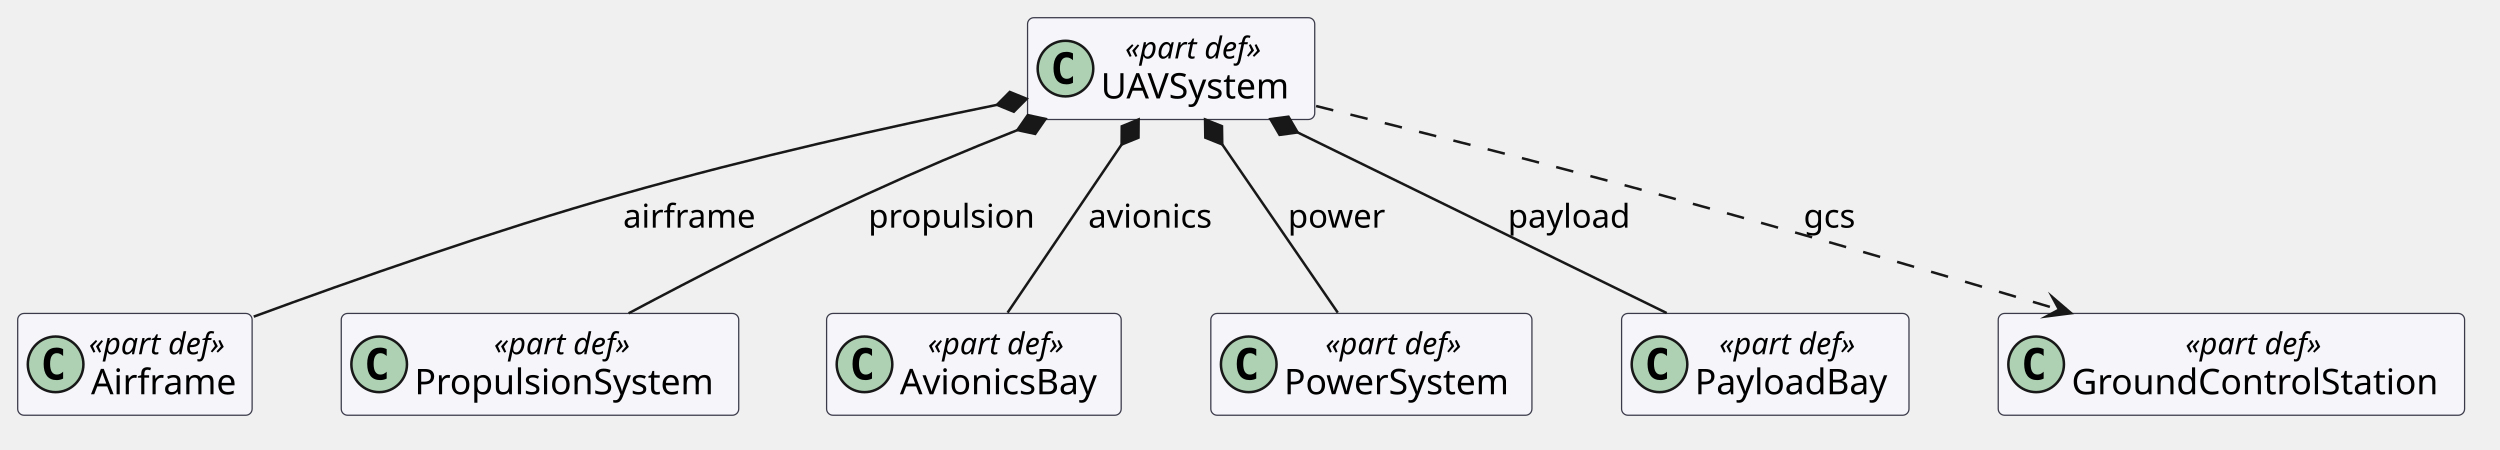
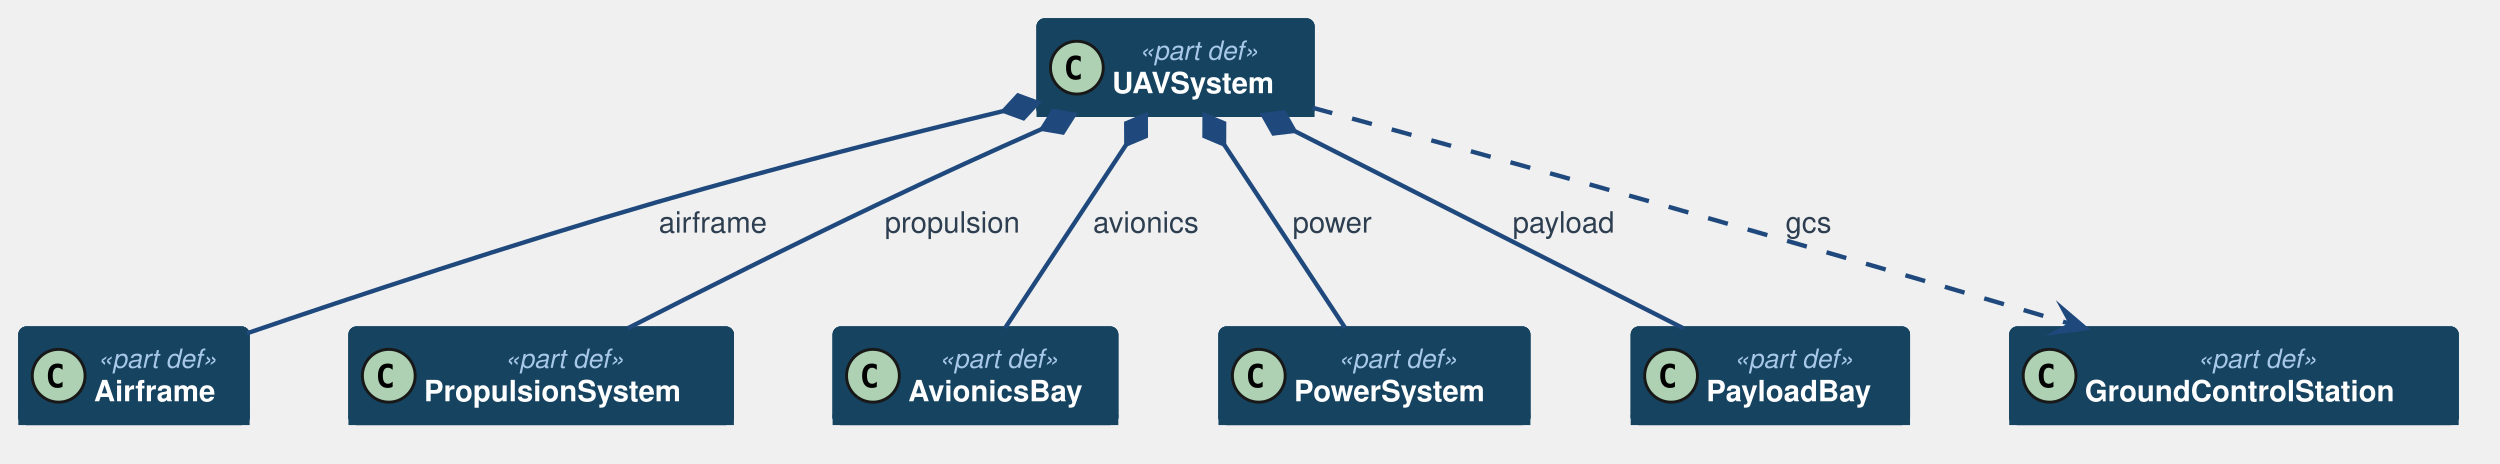
- <svg xmlns="http://www.w3.org/2000/svg" xmlns:xlink="http://www.w3.org/1999/xlink" contentStyleType="text/css" data-diagram-type="CLASS" height="178px" preserveAspectRatio="none" style="width:989px;height:178px;background:#FFFFFF;" version="1.1" viewBox="0 0 989 178" width="989px" zoomAndPan="magnify">
+ <svg xmlns="http://www.w3.org/2000/svg" xmlns:xlink="http://www.w3.org/1999/xlink" contentStyleType="text/css" data-diagram-type="CLASS" height="158px" preserveAspectRatio="none" style="width:852px;height:158px;background:#FFFFFF;" version="1.1" viewBox="0 0 852 158" width="852px" zoomAndPan="magnify">
  <defs />
  <g>
-     <g class="entity" data-qualified-name="s_uavsystem" data-source-line="7" id="ent0001">
+     <g class="entity" data-qualified-name="s_uavsystem" data-source-line="4" id="ent0001">
      <a href="https://github.com/sjames/syscribe/blob/main/model/UAV/UAVSystem.md" target="_top" title="https://github.com/sjames/syscribe/blob/main/model/UAV/UAVSystem.md" xlink:actuate="onRequest" xlink:href="https://github.com/sjames/syscribe/blob/main/model/UAV/UAVSystem.md" xlink:show="new" xlink:title="https://github.com/sjames/syscribe/blob/main/model/UAV/UAVSystem.md" xlink:type="simple">
-         <rect fill="#F5F5FA" height="40.266" rx="2.5" ry="2.5" style="stroke:#3A3A4A;stroke-width:0.5;" width="113.607" x="406.5" y="7" />
-         <ellipse cx="421.5" cy="27.133" fill="#ADD1B2" rx="11" ry="11" style="stroke:#181818;stroke-width:1;" />
-         <path d="M424.469,32.773 Q423.891,33.07 423.25,33.211 Q422.609,33.367 421.906,33.367 Q419.406,33.367 418.078,31.727 Q416.766,30.07 416.766,26.945 Q416.766,23.82 418.078,22.164 Q419.406,20.508 421.906,20.508 Q422.609,20.508 423.25,20.664 Q423.906,20.82 424.469,21.117 L424.469,23.836 Q423.844,23.258 423.25,22.992 Q422.656,22.711 422.031,22.711 Q420.688,22.711 420,23.789 Q419.312,24.852 419.312,26.945 Q419.312,29.039 420,30.117 Q420.688,31.18 422.031,31.18 Q422.656,31.18 423.25,30.914 Q423.844,30.633 424.469,30.055 L424.469,32.773 Z " fill="#000000" />
-         <text fill="#000000" font-family="sans-serif" font-size="12" font-style="italic" lengthAdjust="spacing" textLength="62.461" x="445.073" y="23.139">«part def»</text>
-         <text fill="#000000" font-family="sans-serif" font-size="14" lengthAdjust="spacing" textLength="81.607" x="435.5" y="38.964">UAVSystem</text>
+         <rect fill="#D4E6F1" height="32.117" rx="2" ry="2" style="stroke:#154360;stroke-width:1.5;" width="93.254" x="354" y="7" />
+         <rect fill="#154360" height="32.117" rx="2" ry="2" style="stroke:#154360;stroke-width:1.5;" width="93.254" x="354" y="7" />
+         <rect fill="#154360" height="2" style="stroke:#154360;stroke-width:1.5;" width="93.254" x="354" y="37.117" />
+         <rect fill="none" height="32.117" rx="2" ry="2" style="stroke:#154360;stroke-width:1.5;" width="93.254" x="354" y="7" />
+         <ellipse cx="367" cy="23.059" fill="#ADD1B2" rx="9" ry="9" style="stroke:#181818;stroke-width:1;" />
+         <path d="M368.312,26.824 Q367.938,27.027 367.516,27.121 Q367.109,27.215 366.641,27.215 Q365.031,27.215 364.172,26.152 Q363.312,25.074 363.312,23.059 Q363.312,21.027 364.172,19.965 Q365.031,18.887 366.641,18.887 Q367.109,18.887 367.516,18.996 Q367.938,19.09 368.312,19.277 L368.312,21.043 Q367.891,20.668 367.5,20.496 Q367.125,20.324 366.719,20.324 Q365.859,20.324 365.406,21.012 Q364.969,21.699 364.969,23.059 Q364.969,24.418 365.406,25.105 Q365.859,25.793 366.719,25.793 Q367.125,25.793 367.5,25.621 Q367.891,25.449 368.312,25.059 L368.312,26.824 Z " fill="#000000" />
+         <text fill="#A8C8E8" font-family="Helvetica Neue, Helvetica, Arial, sans-serif" font-size="9" font-style="italic" lengthAdjust="spacing" textLength="46.846" x="388.204" y="20.354">«part def»</text>
+         <text fill="#FFFFFF" font-family="'Helvetica Neue, Helvetica, Arial, sans-serif'" font-size="10" font-weight="700" lengthAdjust="spacing" textLength="65.254" x="379" y="31.759">UAVSystem</text>
      </a>
    </g>
-     <g class="entity" data-qualified-name="s_airframe" data-source-line="8" id="ent0002">
+     <g class="entity" data-qualified-name="s_airframe" data-source-line="5" id="ent0002">
      <a href="https://github.com/sjames/syscribe/blob/main/model/UAV/Airframe.md" target="_top" title="https://github.com/sjames/syscribe/blob/main/model/UAV/Airframe.md" xlink:actuate="onRequest" xlink:href="https://github.com/sjames/syscribe/blob/main/model/UAV/Airframe.md" xlink:show="new" xlink:title="https://github.com/sjames/syscribe/blob/main/model/UAV/Airframe.md" xlink:type="simple">
-         <rect fill="#F5F5FA" height="40.266" rx="2.5" ry="2.5" style="stroke:#3A3A4A;stroke-width:0.5;" width="92.737" x="7" y="124" />
-         <ellipse cx="22" cy="144.133" fill="#ADD1B2" rx="11" ry="11" style="stroke:#181818;stroke-width:1;" />
-         <path d="M24.969,149.773 Q24.391,150.07 23.75,150.211 Q23.109,150.367 22.406,150.367 Q19.906,150.367 18.578,148.727 Q17.266,147.07 17.266,143.945 Q17.266,140.82 18.578,139.164 Q19.906,137.508 22.406,137.508 Q23.109,137.508 23.75,137.664 Q24.406,137.82 24.969,138.117 L24.969,140.836 Q24.344,140.258 23.75,139.992 Q23.156,139.711 22.531,139.711 Q21.188,139.711 20.5,140.789 Q19.812,141.852 19.812,143.945 Q19.812,146.039 20.5,147.117 Q21.188,148.18 22.531,148.18 Q23.156,148.18 23.75,147.914 Q24.344,147.633 24.969,147.055 L24.969,149.773 Z " fill="#000000" />
-         <text fill="#000000" font-family="sans-serif" font-size="12" font-style="italic" lengthAdjust="spacing" textLength="62.461" x="35.138" y="140.139">«part def»</text>
-         <text fill="#000000" font-family="sans-serif" font-size="14" lengthAdjust="spacing" textLength="60.737" x="36" y="155.964">Airframe</text>
+         <rect fill="#D4E6F1" height="32.117" rx="2" ry="2" style="stroke:#154360;stroke-width:1.5;" width="77.331" x="7" y="112" />
+         <rect fill="#154360" height="32.117" rx="2" ry="2" style="stroke:#154360;stroke-width:1.5;" width="77.331" x="7" y="112" />
+         <rect fill="#154360" height="2" style="stroke:#154360;stroke-width:1.5;" width="77.331" x="7" y="142.117" />
+         <rect fill="none" height="32.117" rx="2" ry="2" style="stroke:#154360;stroke-width:1.5;" width="77.331" x="7" y="112" />
+         <ellipse cx="20" cy="128.059" fill="#ADD1B2" rx="9" ry="9" style="stroke:#181818;stroke-width:1;" />
+         <path d="M21.312,131.824 Q20.938,132.027 20.516,132.121 Q20.109,132.215 19.641,132.215 Q18.031,132.215 17.172,131.152 Q16.312,130.074 16.312,128.059 Q16.312,126.027 17.172,124.965 Q18.031,123.887 19.641,123.887 Q20.109,123.887 20.516,123.996 Q20.938,124.09 21.312,124.277 L21.312,126.043 Q20.891,125.668 20.5,125.496 Q20.125,125.324 19.719,125.324 Q18.859,125.324 18.406,126.012 Q17.969,126.699 17.969,128.059 Q17.969,129.418 18.406,130.106 Q18.859,130.793 19.719,130.793 Q20.125,130.793 20.5,130.621 Q20.891,130.449 21.312,130.059 L21.312,131.824 Z " fill="#000000" />
+         <text fill="#A8C8E8" font-family="Helvetica Neue, Helvetica, Arial, sans-serif" font-size="9" font-style="italic" lengthAdjust="spacing" textLength="46.846" x="33.243" y="125.354">«part def»</text>
+         <text fill="#FFFFFF" font-family="'Helvetica Neue, Helvetica, Arial, sans-serif'" font-size="10" font-weight="700" lengthAdjust="spacing" textLength="49.331" x="32" y="136.759">Airframe</text>
      </a>
    </g>
-     <g class="entity" data-qualified-name="s_propulsion" data-source-line="9" id="ent0003">
+     <g class="entity" data-qualified-name="s_propulsion" data-source-line="6" id="ent0003">
      <a href="https://github.com/sjames/syscribe/blob/main/model/UAV/Propulsion/PropulsionSystem.md" target="_top" title="https://github.com/sjames/syscribe/blob/main/model/UAV/Propulsion/PropulsionSystem.md" xlink:actuate="onRequest" xlink:href="https://github.com/sjames/syscribe/blob/main/model/UAV/Propulsion/PropulsionSystem.md" xlink:show="new" xlink:title="https://github.com/sjames/syscribe/blob/main/model/UAV/Propulsion/PropulsionSystem.md" xlink:type="simple">
-         <rect fill="#F5F5FA" height="40.266" rx="2.5" ry="2.5" style="stroke:#3A3A4A;stroke-width:0.5;" width="157.241" x="135" y="124" />
-         <ellipse cx="150" cy="144.133" fill="#ADD1B2" rx="11" ry="11" style="stroke:#181818;stroke-width:1;" />
-         <path d="M152.969,149.773 Q152.391,150.07 151.75,150.211 Q151.109,150.367 150.406,150.367 Q147.906,150.367 146.578,148.727 Q145.266,147.07 145.266,143.945 Q145.266,140.82 146.578,139.164 Q147.906,137.508 150.406,137.508 Q151.109,137.508 151.75,137.664 Q152.406,137.82 152.969,138.117 L152.969,140.836 Q152.344,140.258 151.75,139.992 Q151.156,139.711 150.531,139.711 Q149.188,139.711 148.5,140.789 Q147.812,141.852 147.812,143.945 Q147.812,146.039 148.5,147.117 Q149.188,148.18 150.531,148.18 Q151.156,148.18 151.75,147.914 Q152.344,147.633 152.969,147.055 L152.969,149.773 Z " fill="#000000" />
-         <text fill="#000000" font-family="sans-serif" font-size="12" font-style="italic" lengthAdjust="spacing" textLength="62.461" x="195.39" y="140.139">«part def»</text>
-         <text fill="#000000" font-family="sans-serif" font-size="14" lengthAdjust="spacing" textLength="125.241" x="164" y="155.964">PropulsionSystem</text>
+         <rect fill="#D4E6F1" height="32.117" rx="2" ry="2" style="stroke:#154360;stroke-width:1.5;" width="129.86" x="119.5" y="112" />
+         <rect fill="#154360" height="32.117" rx="2" ry="2" style="stroke:#154360;stroke-width:1.5;" width="129.86" x="119.5" y="112" />
+         <rect fill="#154360" height="2" style="stroke:#154360;stroke-width:1.5;" width="129.86" x="119.5" y="142.117" />
+         <rect fill="none" height="32.117" rx="2" ry="2" style="stroke:#154360;stroke-width:1.5;" width="129.86" x="119.5" y="112" />
+         <ellipse cx="132.5" cy="128.059" fill="#ADD1B2" rx="9" ry="9" style="stroke:#181818;stroke-width:1;" />
+         <path d="M133.812,131.824 Q133.438,132.027 133.016,132.121 Q132.609,132.215 132.141,132.215 Q130.531,132.215 129.672,131.152 Q128.812,130.074 128.812,128.059 Q128.812,126.027 129.672,124.965 Q130.531,123.887 132.141,123.887 Q132.609,123.887 133.016,123.996 Q133.438,124.09 133.812,124.277 L133.812,126.043 Q133.391,125.668 133,125.496 Q132.625,125.324 132.219,125.324 Q131.359,125.324 130.906,126.012 Q130.469,126.699 130.469,128.059 Q130.469,129.418 130.906,130.106 Q131.359,130.793 132.219,130.793 Q132.625,130.793 133,130.621 Q133.391,130.449 133.812,130.059 L133.812,131.824 Z " fill="#000000" />
+         <text fill="#A8C8E8" font-family="Helvetica Neue, Helvetica, Arial, sans-serif" font-size="9" font-style="italic" lengthAdjust="spacing" textLength="46.846" x="172.007" y="125.354">«part def»</text>
+         <text fill="#FFFFFF" font-family="'Helvetica Neue, Helvetica, Arial, sans-serif'" font-size="10" font-weight="700" lengthAdjust="spacing" textLength="101.86" x="144.5" y="136.759">PropulsionSystem</text>
      </a>
    </g>
-     <g class="entity" data-qualified-name="s_avionics" data-source-line="10" id="ent0004">
+     <g class="entity" data-qualified-name="s_avionics" data-source-line="7" id="ent0004">
      <a href="https://github.com/sjames/syscribe/blob/main/model/UAV/Avionics/AvionicsBay.md" target="_top" title="https://github.com/sjames/syscribe/blob/main/model/UAV/Avionics/AvionicsBay.md" xlink:actuate="onRequest" xlink:href="https://github.com/sjames/syscribe/blob/main/model/UAV/Avionics/AvionicsBay.md" xlink:show="new" xlink:title="https://github.com/sjames/syscribe/blob/main/model/UAV/Avionics/AvionicsBay.md" xlink:type="simple">
-         <rect fill="#F5F5FA" height="40.266" rx="2.5" ry="2.5" style="stroke:#3A3A4A;stroke-width:0.5;" width="116.54" x="327" y="124" />
-         <ellipse cx="342" cy="144.133" fill="#ADD1B2" rx="11" ry="11" style="stroke:#181818;stroke-width:1;" />
-         <path d="M344.969,149.773 Q344.391,150.07 343.75,150.211 Q343.109,150.367 342.406,150.367 Q339.906,150.367 338.578,148.727 Q337.266,147.07 337.266,143.945 Q337.266,140.82 338.578,139.164 Q339.906,137.508 342.406,137.508 Q343.109,137.508 343.75,137.664 Q344.406,137.82 344.969,138.117 L344.969,140.836 Q344.344,140.258 343.75,139.992 Q343.156,139.711 342.531,139.711 Q341.188,139.711 340.5,140.789 Q339.812,141.852 339.812,143.945 Q339.812,146.039 340.5,147.117 Q341.188,148.18 342.531,148.18 Q343.156,148.18 343.75,147.914 Q344.344,147.633 344.969,147.055 L344.969,149.773 Z " fill="#000000" />
-         <text fill="#000000" font-family="sans-serif" font-size="12" font-style="italic" lengthAdjust="spacing" textLength="62.461" x="367.04" y="140.139">«part def»</text>
-         <text fill="#000000" font-family="sans-serif" font-size="14" lengthAdjust="spacing" textLength="84.54" x="356" y="155.964">AvionicsBay</text>
+         <rect fill="#D4E6F1" height="32.117" rx="2" ry="2" style="stroke:#154360;stroke-width:1.5;" width="95.871" x="284.5" y="112" />
+         <rect fill="#154360" height="32.117" rx="2" ry="2" style="stroke:#154360;stroke-width:1.5;" width="95.871" x="284.5" y="112" />
+         <rect fill="#154360" height="2" style="stroke:#154360;stroke-width:1.5;" width="95.871" x="284.5" y="142.117" />
+         <rect fill="none" height="32.117" rx="2" ry="2" style="stroke:#154360;stroke-width:1.5;" width="95.871" x="284.5" y="112" />
+         <ellipse cx="297.5" cy="128.059" fill="#ADD1B2" rx="9" ry="9" style="stroke:#181818;stroke-width:1;" />
+         <path d="M298.812,131.824 Q298.438,132.027 298.016,132.121 Q297.609,132.215 297.141,132.215 Q295.531,132.215 294.672,131.152 Q293.812,130.074 293.812,128.059 Q293.812,126.027 294.672,124.965 Q295.531,123.887 297.141,123.887 Q297.609,123.887 298.016,123.996 Q298.438,124.09 298.812,124.277 L298.812,126.043 Q298.391,125.668 298,125.496 Q297.625,125.324 297.219,125.324 Q296.359,125.324 295.906,126.012 Q295.469,126.699 295.469,128.059 Q295.469,129.418 295.906,130.106 Q296.359,130.793 297.219,130.793 Q297.625,130.793 298,130.621 Q298.391,130.449 298.812,130.059 L298.812,131.824 Z " fill="#000000" />
+         <text fill="#A8C8E8" font-family="Helvetica Neue, Helvetica, Arial, sans-serif" font-size="9" font-style="italic" lengthAdjust="spacing" textLength="46.846" x="320.013" y="125.354">«part def»</text>
+         <text fill="#FFFFFF" font-family="'Helvetica Neue, Helvetica, Arial, sans-serif'" font-size="10" font-weight="700" lengthAdjust="spacing" textLength="67.871" x="309.5" y="136.759">AvionicsBay</text>
      </a>
    </g>
-     <g class="entity" data-qualified-name="s_power" data-source-line="11" id="ent0005">
+     <g class="entity" data-qualified-name="s_power" data-source-line="8" id="ent0005">
      <a href="https://github.com/sjames/syscribe/blob/main/model/UAV/Power/PowerSystem.md" target="_top" title="https://github.com/sjames/syscribe/blob/main/model/UAV/Power/PowerSystem.md" xlink:actuate="onRequest" xlink:href="https://github.com/sjames/syscribe/blob/main/model/UAV/Power/PowerSystem.md" xlink:show="new" xlink:title="https://github.com/sjames/syscribe/blob/main/model/UAV/Power/PowerSystem.md" xlink:type="simple">
-         <rect fill="#F5F5FA" height="40.266" rx="2.5" ry="2.5" style="stroke:#3A3A4A;stroke-width:0.5;" width="127.033" x="479" y="124" />
-         <ellipse cx="494" cy="144.133" fill="#ADD1B2" rx="11" ry="11" style="stroke:#181818;stroke-width:1;" />
-         <path d="M496.969,149.773 Q496.391,150.07 495.75,150.211 Q495.109,150.367 494.406,150.367 Q491.906,150.367 490.578,148.727 Q489.266,147.07 489.266,143.945 Q489.266,140.82 490.578,139.164 Q491.906,137.508 494.406,137.508 Q495.109,137.508 495.75,137.664 Q496.406,137.82 496.969,138.117 L496.969,140.836 Q496.344,140.258 495.75,139.992 Q495.156,139.711 494.531,139.711 Q493.188,139.711 492.5,140.789 Q491.812,141.852 491.812,143.945 Q491.812,146.039 492.5,147.117 Q493.188,148.18 494.531,148.18 Q495.156,148.18 495.75,147.914 Q496.344,147.633 496.969,147.055 L496.969,149.773 Z " fill="#000000" />
-         <text fill="#000000" font-family="sans-serif" font-size="12" font-style="italic" lengthAdjust="spacing" textLength="62.461" x="524.286" y="140.139">«part def»</text>
-         <text fill="#000000" font-family="sans-serif" font-size="14" lengthAdjust="spacing" textLength="95.033" x="508" y="155.964">PowerSystem</text>
+         <rect fill="#D4E6F1" height="32.117" rx="2" ry="2" style="stroke:#154360;stroke-width:1.5;" width="104.807" x="416" y="112" />
+         <rect fill="#154360" height="32.117" rx="2" ry="2" style="stroke:#154360;stroke-width:1.5;" width="104.807" x="416" y="112" />
+         <rect fill="#154360" height="2" style="stroke:#154360;stroke-width:1.5;" width="104.807" x="416" y="142.117" />
+         <rect fill="none" height="32.117" rx="2" ry="2" style="stroke:#154360;stroke-width:1.5;" width="104.807" x="416" y="112" />
+         <ellipse cx="429" cy="128.059" fill="#ADD1B2" rx="9" ry="9" style="stroke:#181818;stroke-width:1;" />
+         <path d="M430.312,131.824 Q429.938,132.027 429.516,132.121 Q429.109,132.215 428.641,132.215 Q427.031,132.215 426.172,131.152 Q425.312,130.074 425.312,128.059 Q425.312,126.027 426.172,124.965 Q427.031,123.887 428.641,123.887 Q429.109,123.887 429.516,123.996 Q429.938,124.09 430.312,124.277 L430.312,126.043 Q429.891,125.668 429.5,125.496 Q429.125,125.324 428.719,125.324 Q427.859,125.324 427.406,126.012 Q426.969,126.699 426.969,128.059 Q426.969,129.418 427.406,130.106 Q427.859,130.793 428.719,130.793 Q429.125,130.793 429.5,130.621 Q429.891,130.449 430.312,130.059 L430.312,131.824 Z " fill="#000000" />
+         <text fill="#A8C8E8" font-family="Helvetica Neue, Helvetica, Arial, sans-serif" font-size="9" font-style="italic" lengthAdjust="spacing" textLength="46.846" x="455.981" y="125.354">«part def»</text>
+         <text fill="#FFFFFF" font-family="'Helvetica Neue, Helvetica, Arial, sans-serif'" font-size="10" font-weight="700" lengthAdjust="spacing" textLength="76.807" x="441" y="136.759">PowerSystem</text>
      </a>
    </g>
-     <g class="entity" data-qualified-name="s_payload" data-source-line="12" id="ent0006">
+     <g class="entity" data-qualified-name="s_payload" data-source-line="9" id="ent0006">
      <a href="https://github.com/sjames/syscribe/blob/main/model/UAV/Payload/PayloadBay.md" target="_top" title="https://github.com/sjames/syscribe/blob/main/model/UAV/Payload/PayloadBay.md" xlink:actuate="onRequest" xlink:href="https://github.com/sjames/syscribe/blob/main/model/UAV/Payload/PayloadBay.md" xlink:show="new" xlink:title="https://github.com/sjames/syscribe/blob/main/model/UAV/Payload/PayloadBay.md" xlink:type="simple">
-         <rect fill="#F5F5FA" height="40.266" rx="2.5" ry="2.5" style="stroke:#3A3A4A;stroke-width:0.5;" width="113.696" x="641.5" y="124" />
-         <ellipse cx="656.5" cy="144.133" fill="#ADD1B2" rx="11" ry="11" style="stroke:#181818;stroke-width:1;" />
-         <path d="M659.469,149.773 Q658.891,150.07 658.25,150.211 Q657.609,150.367 656.906,150.367 Q654.406,150.367 653.078,148.727 Q651.766,147.07 651.766,143.945 Q651.766,140.82 653.078,139.164 Q654.406,137.508 656.906,137.508 Q657.609,137.508 658.25,137.664 Q658.906,137.82 659.469,138.117 L659.469,140.836 Q658.844,140.258 658.25,139.992 Q657.656,139.711 657.031,139.711 Q655.688,139.711 655,140.789 Q654.312,141.852 654.312,143.945 Q654.312,146.039 655,147.117 Q655.688,148.18 657.031,148.18 Q657.656,148.18 658.25,147.914 Q658.844,147.633 659.469,147.055 L659.469,149.773 Z " fill="#000000" />
-         <text fill="#000000" font-family="sans-serif" font-size="12" font-style="italic" lengthAdjust="spacing" textLength="62.461" x="680.118" y="140.139">«part def»</text>
-         <text fill="#000000" font-family="sans-serif" font-size="14" lengthAdjust="spacing" textLength="81.696" x="670.5" y="155.964">PayloadBay</text>
+         <rect fill="#D4E6F1" height="32.117" rx="2" ry="2" style="stroke:#154360;stroke-width:1.5;" width="93.689" x="556.5" y="112" />
+         <rect fill="#154360" height="32.117" rx="2" ry="2" style="stroke:#154360;stroke-width:1.5;" width="93.689" x="556.5" y="112" />
+         <rect fill="#154360" height="2" style="stroke:#154360;stroke-width:1.5;" width="93.689" x="556.5" y="142.117" />
+         <rect fill="none" height="32.117" rx="2" ry="2" style="stroke:#154360;stroke-width:1.5;" width="93.689" x="556.5" y="112" />
+         <ellipse cx="569.5" cy="128.059" fill="#ADD1B2" rx="9" ry="9" style="stroke:#181818;stroke-width:1;" />
+         <path d="M570.812,131.824 Q570.438,132.027 570.016,132.121 Q569.609,132.215 569.141,132.215 Q567.531,132.215 566.672,131.152 Q565.812,130.074 565.812,128.059 Q565.812,126.027 566.672,124.965 Q567.531,123.887 569.141,123.887 Q569.609,123.887 570.016,123.996 Q570.438,124.09 570.812,124.277 L570.812,126.043 Q570.391,125.668 570,125.496 Q569.625,125.324 569.219,125.324 Q568.359,125.324 567.906,126.012 Q567.469,126.699 567.469,128.059 Q567.469,129.418 567.906,130.106 Q568.359,130.793 569.219,130.793 Q569.625,130.793 570,130.621 Q570.391,130.449 570.812,130.059 L570.812,131.824 Z " fill="#000000" />
+         <text fill="#A8C8E8" font-family="Helvetica Neue, Helvetica, Arial, sans-serif" font-size="9" font-style="italic" lengthAdjust="spacing" textLength="46.846" x="590.921" y="125.354">«part def»</text>
+         <text fill="#FFFFFF" font-family="'Helvetica Neue, Helvetica, Arial, sans-serif'" font-size="10" font-weight="700" lengthAdjust="spacing" textLength="65.689" x="581.5" y="136.759">PayloadBay</text>
      </a>
    </g>
-     <g class="entity" data-qualified-name="s_gcs" data-source-line="13" id="ent0007">
+     <g class="entity" data-qualified-name="s_gcs" data-source-line="10" id="ent0007">
      <a href="https://github.com/sjames/syscribe/blob/main/model/GroundStation/GroundControlStation.md" target="_top" title="https://github.com/sjames/syscribe/blob/main/model/GroundStation/GroundControlStation.md" xlink:actuate="onRequest" xlink:href="https://github.com/sjames/syscribe/blob/main/model/GroundStation/GroundControlStation.md" xlink:show="new" xlink:title="https://github.com/sjames/syscribe/blob/main/model/GroundStation/GroundControlStation.md" xlink:type="simple">
-         <rect fill="#F5F5FA" height="40.266" rx="2.5" ry="2.5" style="stroke:#3A3A4A;stroke-width:0.5;" width="184.489" x="790.5" y="124" />
-         <ellipse cx="805.5" cy="144.133" fill="#ADD1B2" rx="11" ry="11" style="stroke:#181818;stroke-width:1;" />
-         <path d="M808.469,149.773 Q807.891,150.07 807.25,150.211 Q806.609,150.367 805.906,150.367 Q803.406,150.367 802.078,148.727 Q800.766,147.07 800.766,143.945 Q800.766,140.82 802.078,139.164 Q803.406,137.508 805.906,137.508 Q806.609,137.508 807.25,137.664 Q807.906,137.82 808.469,138.117 L808.469,140.836 Q807.844,140.258 807.25,139.992 Q806.656,139.711 806.031,139.711 Q804.688,139.711 804,140.789 Q803.312,141.852 803.312,143.945 Q803.312,146.039 804,147.117 Q804.688,148.18 806.031,148.18 Q806.656,148.18 807.25,147.914 Q807.844,147.633 808.469,147.055 L808.469,149.773 Z " fill="#000000" />
-         <text fill="#000000" font-family="sans-serif" font-size="12" font-style="italic" lengthAdjust="spacing" textLength="62.461" x="864.514" y="140.139">«part def»</text>
-         <text fill="#000000" font-family="sans-serif" font-size="14" lengthAdjust="spacing" textLength="152.489" x="819.5" y="155.964">GroundControlStation</text>
+         <rect fill="#D4E6F1" height="32.117" rx="2" ry="2" style="stroke:#154360;stroke-width:1.5;" width="151.672" x="685.5" y="112" />
+         <rect fill="#154360" height="32.117" rx="2" ry="2" style="stroke:#154360;stroke-width:1.5;" width="151.672" x="685.5" y="112" />
+         <rect fill="#154360" height="2" style="stroke:#154360;stroke-width:1.5;" width="151.672" x="685.5" y="142.117" />
+         <rect fill="none" height="32.117" rx="2" ry="2" style="stroke:#154360;stroke-width:1.5;" width="151.672" x="685.5" y="112" />
+         <ellipse cx="698.5" cy="128.059" fill="#ADD1B2" rx="9" ry="9" style="stroke:#181818;stroke-width:1;" />
+         <path d="M699.812,131.824 Q699.438,132.027 699.016,132.121 Q698.609,132.215 698.141,132.215 Q696.531,132.215 695.672,131.152 Q694.812,130.074 694.812,128.059 Q694.812,126.027 695.672,124.965 Q696.531,123.887 698.141,123.887 Q698.609,123.887 699.016,123.996 Q699.438,124.09 699.812,124.277 L699.812,126.043 Q699.391,125.668 699,125.496 Q698.625,125.324 698.219,125.324 Q697.359,125.324 696.906,126.012 Q696.469,126.699 696.469,128.059 Q696.469,129.418 696.906,130.106 Q697.359,130.793 698.219,130.793 Q698.625,130.793 699,130.621 Q699.391,130.449 699.812,130.059 L699.812,131.824 Z " fill="#000000" />
+         <text fill="#A8C8E8" font-family="Helvetica Neue, Helvetica, Arial, sans-serif" font-size="9" font-style="italic" lengthAdjust="spacing" textLength="46.846" x="748.913" y="125.354">«part def»</text>
+         <text fill="#FFFFFF" font-family="'Helvetica Neue, Helvetica, Arial, sans-serif'" font-size="10" font-weight="700" lengthAdjust="spacing" textLength="123.672" x="710.5" y="136.759">GroundControlStation</text>
      </a>
    </g>
-     <g class="link" data-entity-1="ent0001" data-entity-2="ent0002" data-link-type="composition" data-source-line="15" id="lnk8">
-       <path codeLine="15" d="M394.391,41.481 C350.181,50.471 299.43,61.72 245.5,77 C195.31,91.22 138.98,111.06 100.38,125.26" fill="none" id="s_uavsystem-backto-s_airframe" style="stroke:#181818;stroke-width:1;" />
-       <polygon fill="#181818" points="406.15,39.09,399.473,36.366,394.391,41.481,401.067,44.205,406.15,39.09" style="stroke:#181818;stroke-width:1;stroke-linejoin:miter;stroke-miterlimit:10;" />
-       <text fill="#000000" font-family="sans-serif" font-size="13" lengthAdjust="spacing" textLength="55.472" x="246.5" y="90.067">airframe</text>
+     <g class="link" data-entity-1="ent0001" data-entity-2="ent0002" data-link-type="composition" data-source-line="12" id="lnk8">
+       <path codeLine="12" d="M342.025,37.825 C306.215,46.465 267.35,56.3 223.5,69 C175.11,83.02 120.07,101.32 84.16,113.59" fill="none" id="s_uavsystem-backto-s_airframe" style="stroke:#1F497D;stroke-width:1.5;" />
+       <polygon fill="#1F497D" points="353.69,35.01,346.919,32.529,342.025,37.825,348.796,40.306,353.69,35.01" style="stroke:#1F497D;stroke-width:1.5;stroke-linejoin:miter;stroke-miterlimit:10;" />
+       <text fill="#2C3E50" font-family="'Helvetica Neue, Helvetica, Arial, sans-serif'" font-size="10" lengthAdjust="spacing" textLength="42.671" x="224.5" y="79.282">airframe</text>
    </g>
-     <g class="link" data-entity-1="ent0001" data-entity-2="ent0003" data-link-type="composition" data-source-line="16" id="lnk9">
-       <path codeLine="16" d="M402.471,51.463 C380.471,60.163 365.59,66.45 342.5,77 C310.24,91.75 274.38,110.27 248.68,123.94" fill="none" id="s_uavsystem-backto-s_propulsion" style="stroke:#181818;stroke-width:1;" />
-       <polygon fill="#181818" points="413.63,47.05,406.579,45.537,402.471,51.463,409.521,52.976,413.63,47.05" style="stroke:#181818;stroke-width:1;stroke-linejoin:miter;stroke-miterlimit:10;" />
-       <text fill="#000000" font-family="sans-serif" font-size="13" lengthAdjust="spacing" textLength="68.231" x="343.5" y="90.067">propulsion</text>
+     <g class="link" data-entity-1="ent0001" data-entity-2="ent0003" data-link-type="composition" data-source-line="13" id="lnk9">
+       <path codeLine="13" d="M355.119,43.932 C335.759,52.512 322.17,58.71 300.5,69 C270.8,83.1 237.25,99.98 213.9,111.89" fill="none" id="s_uavsystem-backto-s_propulsion" style="stroke:#1F497D;stroke-width:1.5;" />
+       <polygon fill="#1F497D" points="366.09,39.07,358.984,37.844,355.119,43.932,362.225,45.158,366.09,39.07" style="stroke:#1F497D;stroke-width:1.5;stroke-linejoin:miter;stroke-miterlimit:10;" />
+       <text fill="#2C3E50" font-family="'Helvetica Neue, Helvetica, Arial, sans-serif'" font-size="10" lengthAdjust="spacing" textLength="52.485" x="301.5" y="79.282">propulsion</text>
    </g>
-     <g class="link" data-entity-1="ent0001" data-entity-2="ent0004" data-link-type="composition" data-source-line="17" id="lnk10">
-       <path codeLine="17" d="M443.707,57.183 C429.317,78.413 413.01,102.44 398.6,123.69" fill="none" id="s_uavsystem-backto-s_avionics" style="stroke:#181818;stroke-width:1;" />
-       <polygon fill="#181818" points="450.44,47.25,443.762,49.972,443.707,57.183,450.385,54.461,450.44,47.25" style="stroke:#181818;stroke-width:1;stroke-linejoin:miter;stroke-miterlimit:10;" />
-       <text fill="#000000" font-family="sans-serif" font-size="13" lengthAdjust="spacing" textLength="52.997" x="430.5" y="90.067">avionics</text>
+     <g class="link" data-entity-1="ent0001" data-entity-2="ent0004" data-link-type="composition" data-source-line="14" id="lnk10">
+       <path codeLine="14" d="M383.856,49.213 C370.996,68.683 355.45,92.24 342.57,111.74" fill="none" id="s_uavsystem-backto-s_avionics" style="stroke:#1F497D;stroke-width:1.5;" />
+       <polygon fill="#1F497D" points="390.47,39.2,383.825,42.002,383.856,49.213,390.501,46.411,390.47,39.2" style="stroke:#1F497D;stroke-width:1.5;stroke-linejoin:miter;stroke-miterlimit:10;" />
+       <text fill="#2C3E50" font-family="'Helvetica Neue, Helvetica, Arial, sans-serif'" font-size="10" lengthAdjust="spacing" textLength="40.767" x="372.5" y="79.282">avionics</text>
    </g>
-     <g class="link" data-entity-1="ent0001" data-entity-2="ent0005" data-link-type="composition" data-source-line="18" id="lnk11">
-       <path codeLine="18" d="M483.517,57.14 C498.107,78.37 514.63,102.44 529.23,123.69" fill="none" id="s_uavsystem-backto-s_power" style="stroke:#181818;stroke-width:1;" />
-       <polygon fill="#181818" points="476.72,47.25,476.822,54.46,483.517,57.14,483.415,49.929,476.72,47.25" style="stroke:#181818;stroke-width:1;stroke-linejoin:miter;stroke-miterlimit:10;" />
-       <text fill="#000000" font-family="sans-serif" font-size="13" lengthAdjust="spacing" textLength="40.181" x="509.5" y="90.067">power</text>
+     <g class="link" data-entity-1="ent0001" data-entity-2="ent0005" data-link-type="composition" data-source-line="15" id="lnk11">
+       <path codeLine="15" d="M417.144,49.213 C430.004,68.683 445.55,92.24 458.43,111.74" fill="none" id="s_uavsystem-backto-s_power" style="stroke:#1F497D;stroke-width:1.5;" />
+       <polygon fill="#1F497D" points="410.53,39.2,410.499,46.411,417.144,49.213,417.175,42.002,410.53,39.2" style="stroke:#1F497D;stroke-width:1.5;stroke-linejoin:miter;stroke-miterlimit:10;" />
+       <text fill="#2C3E50" font-family="'Helvetica Neue, Helvetica, Arial, sans-serif'" font-size="10" lengthAdjust="spacing" textLength="30.908" x="440.5" y="79.282">power</text>
    </g>
-     <g class="link" data-entity-1="ent0001" data-entity-2="ent0006" data-link-type="composition" data-source-line="19" id="lnk12">
-       <path codeLine="19" d="M513.348,52.395 C556.808,73.665 615.84,102.55 659.34,123.84" fill="none" id="s_uavsystem-backto-s_payload" style="stroke:#181818;stroke-width:1;" />
-       <polygon fill="#181818" points="502.57,47.12,506.201,53.35,513.348,52.395,509.718,46.165,502.57,47.12" style="stroke:#181818;stroke-width:1;stroke-linejoin:miter;stroke-miterlimit:10;" />
-       <text fill="#000000" font-family="sans-serif" font-size="13" lengthAdjust="spacing" textLength="51.695" x="596.5" y="90.067">payload</text>
+     <g class="link" data-entity-1="ent0001" data-entity-2="ent0006" data-link-type="composition" data-source-line="16" id="lnk12">
+       <path codeLine="16" d="M441.151,44.63 C479.641,64.16 535.36,92.43 573.75,111.91" fill="none" id="s_uavsystem-backto-s_payload" style="stroke:#1F497D;stroke-width:1.5;" />
+       <polygon fill="#1F497D" points="430.45,39.2,433.991,45.482,441.151,44.63,437.611,38.348,430.45,39.2" style="stroke:#1F497D;stroke-width:1.5;stroke-linejoin:miter;stroke-miterlimit:10;" />
+       <text fill="#2C3E50" font-family="'Helvetica Neue, Helvetica, Arial, sans-serif'" font-size="10" lengthAdjust="spacing" textLength="39.766" x="515.5" y="79.282">payload</text>
    </g>
-     <g class="link" data-entity-1="ent0001" data-entity-2="ent0007" data-link-type="dependency" data-source-line="20" id="lnk13">
-       <path codeLine="20" d="M520.64,41.94 C559.13,51.47 610.98,64.58 656.5,77 C711.71,92.06 769.329,108.958 814.559,122.478" fill="none" id="s_uavsystem-to-s_gcs" style="stroke:#181818;stroke-width:1;stroke-dasharray:7,7;" />
-       <polygon fill="#181818" points="819.35,123.91,811.873,117.5,814.559,122.478,809.581,125.165,819.35,123.91" style="stroke:#181818;stroke-width:1;stroke-linejoin:miter;stroke-miterlimit:10;" />
-       <text fill="#000000" font-family="sans-serif" font-size="13" lengthAdjust="spacing" textLength="22.172" x="713.5" y="90.067">gcs</text>
+     <g class="link" data-entity-1="ent0001" data-entity-2="ent0007" data-link-type="dependency" data-source-line="17" id="lnk13">
+       <path codeLine="17" d="M447.28,36.71 C479.89,45.62 524.39,57.87 563.5,69 C613.63,83.26 665.946,98.631 705.906,110.461" fill="none" id="s_uavsystem-to-s_gcs" style="stroke:#1F497D;stroke-width:1.5;stroke-dasharray:7,7;" />
+       <polygon fill="#1F497D" points="710.7,111.88,703.206,105.49,705.906,110.461,700.935,113.161,710.7,111.88" style="stroke:#1F497D;stroke-width:1.5;stroke-linejoin:miter;stroke-miterlimit:10;" />
+       <text fill="#2C3E50" font-family="'Helvetica Neue, Helvetica, Arial, sans-serif'" font-size="10" lengthAdjust="spacing" textLength="17.056" x="608.5" y="79.282">gcs</text>
    </g>
  </g>
</svg>
